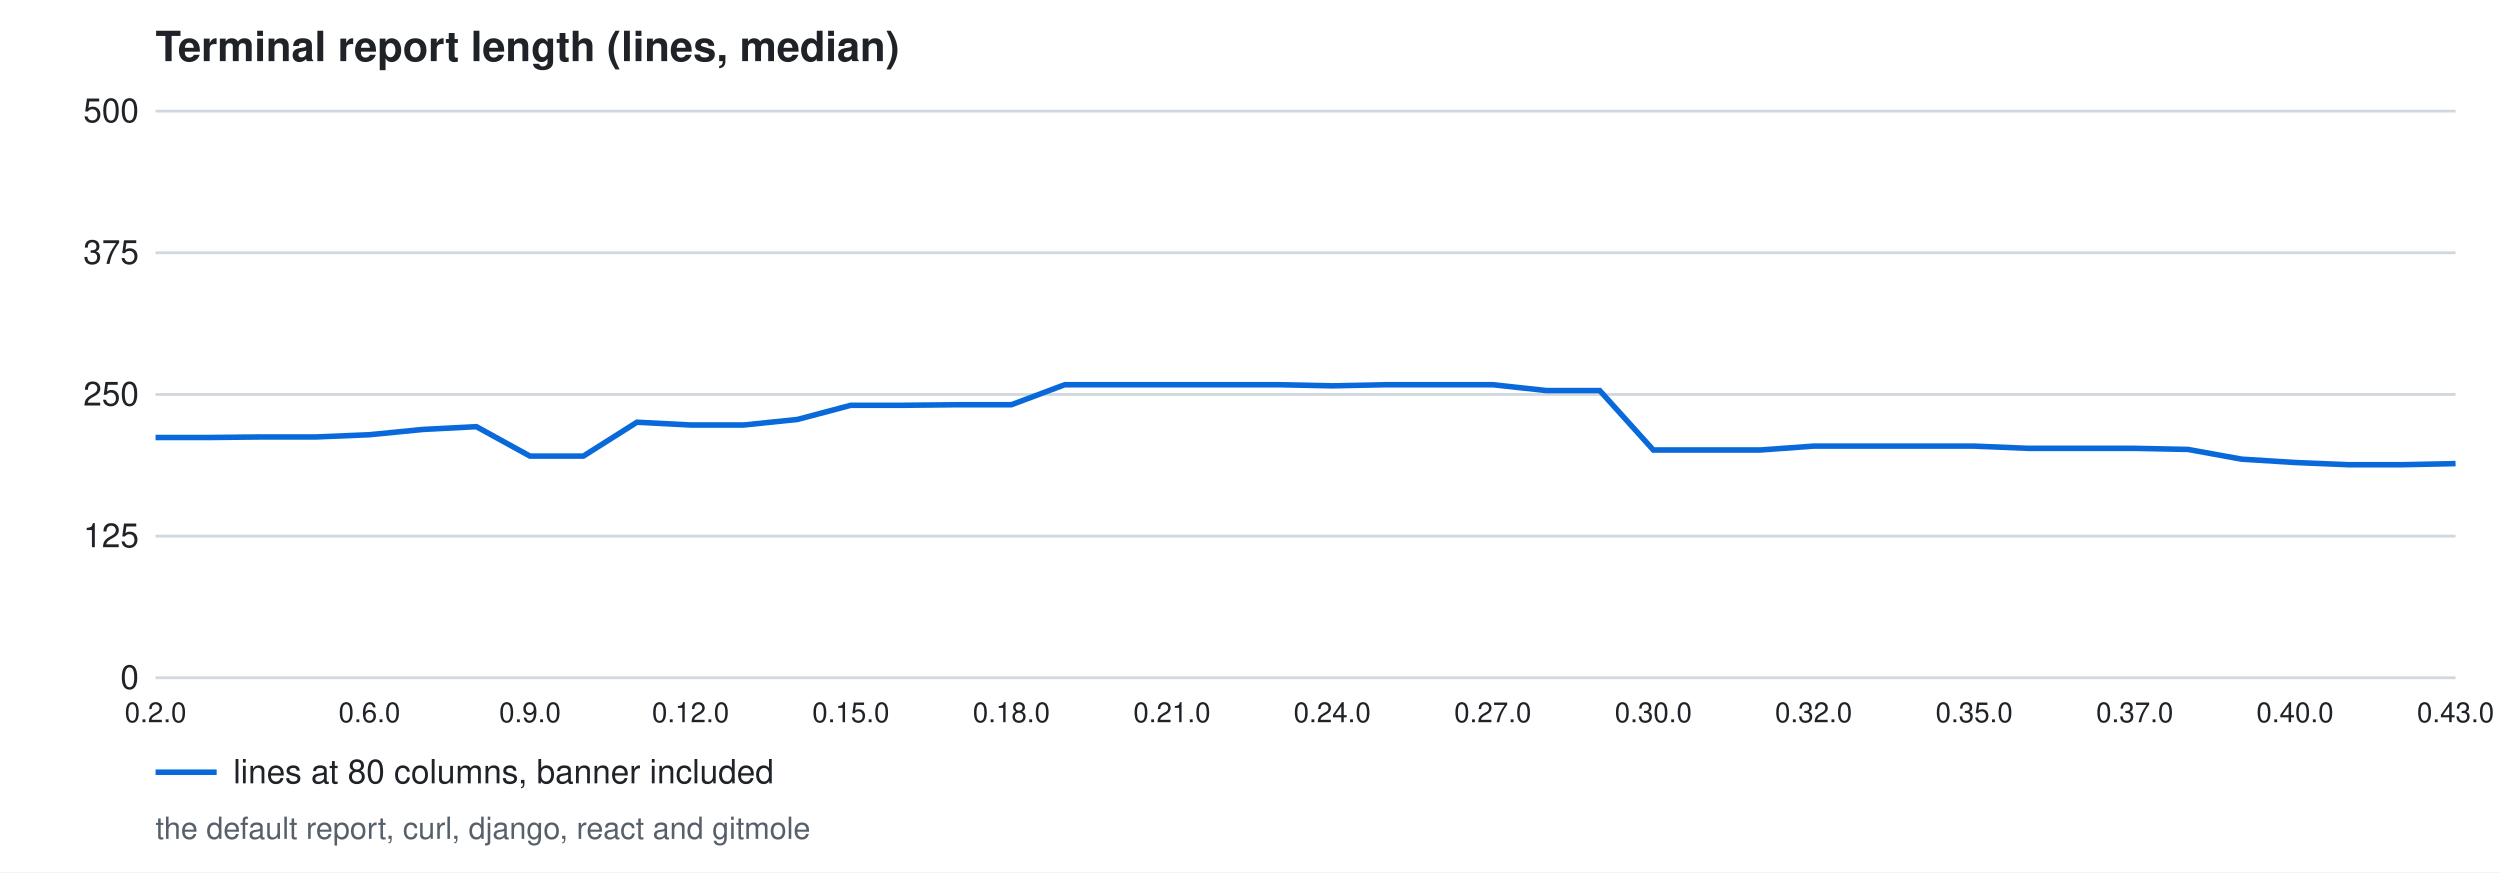
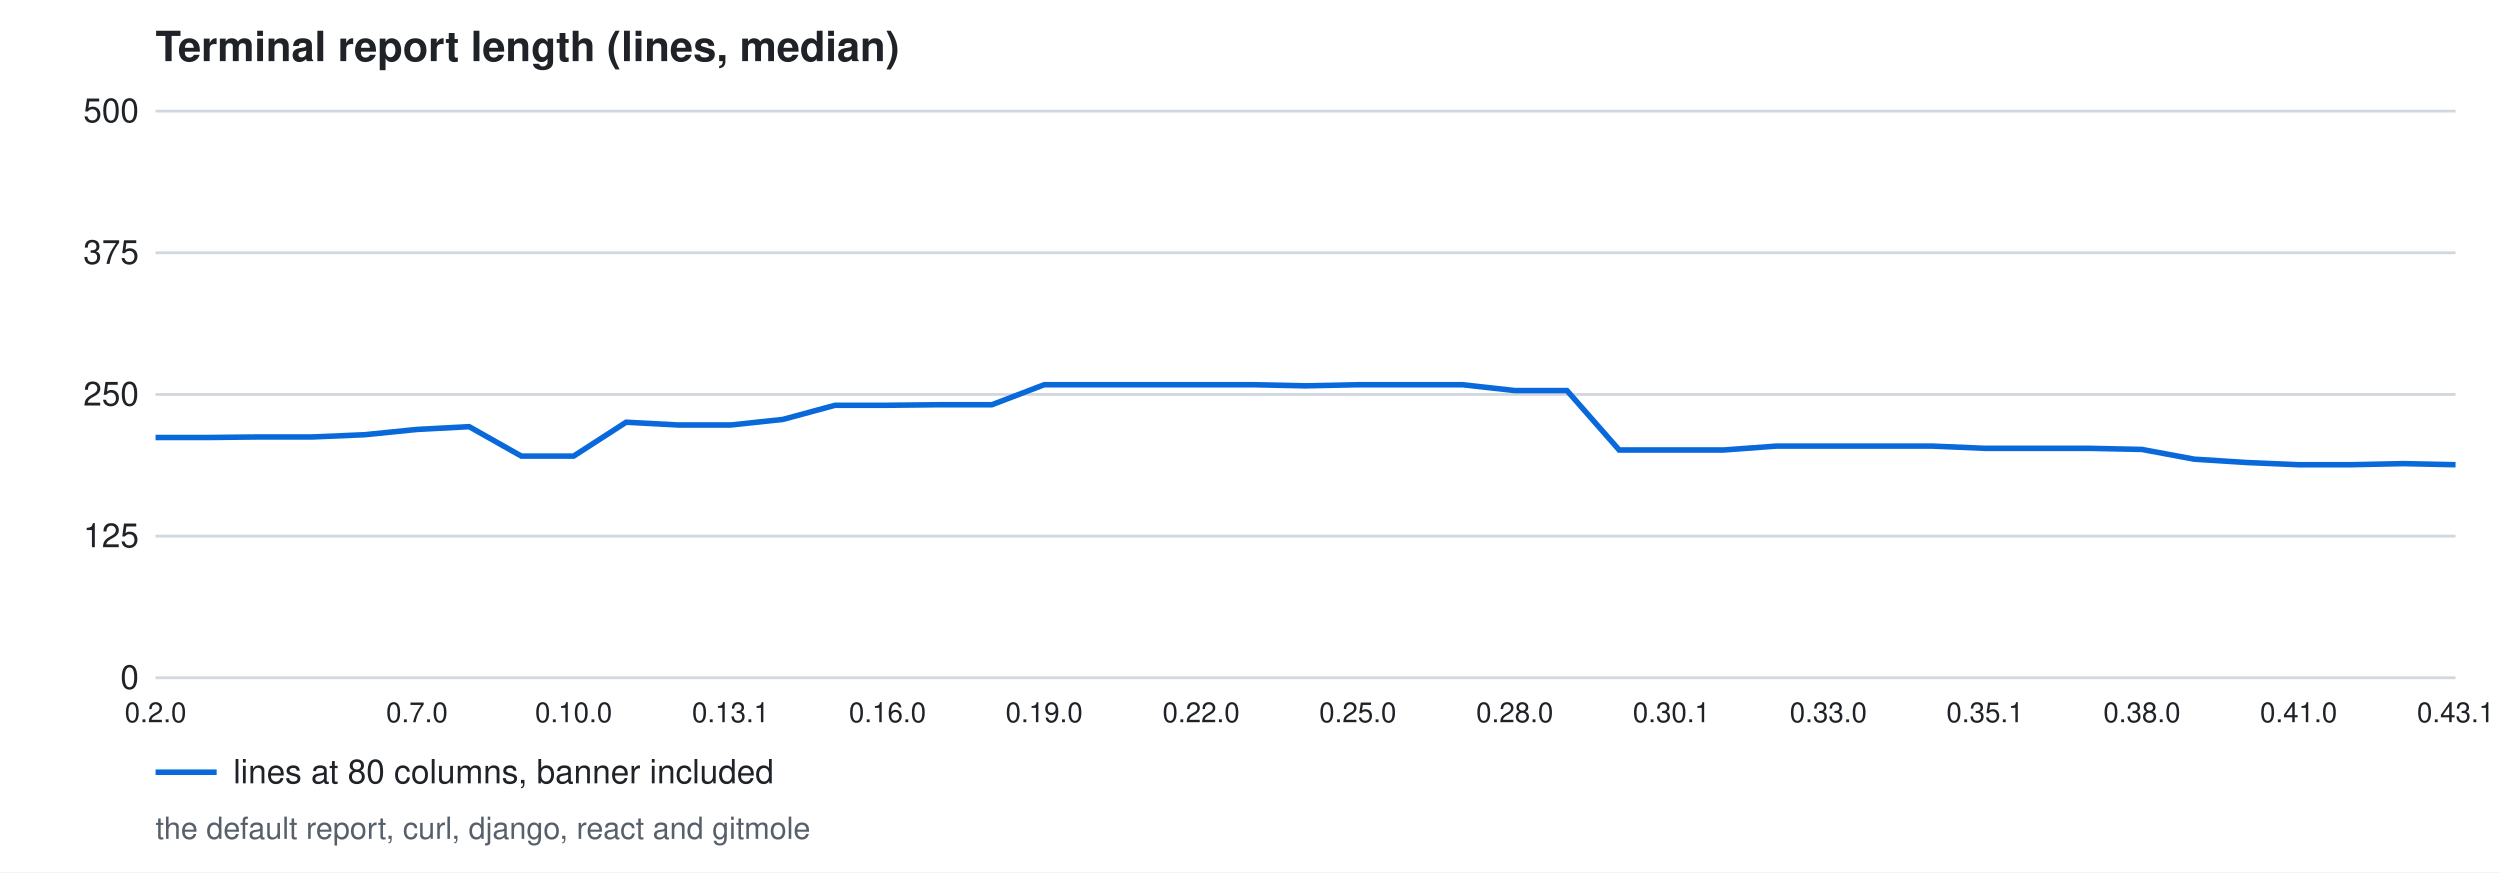
<svg xmlns="http://www.w3.org/2000/svg" width="900" height="314" viewBox="0 0 900 314" font-family="-apple-system,Segoe UI,Helvetica,Arial,sans-serif" font-size="12">
  <rect width="900" height="314" fill="#ffffff" />
  <text x="56" y="22" font-size="15" font-weight="600" fill="#1f2328">Terminal report length (lines, median)</text>
  <line x1="56" y1="244.0" x2="884" y2="244.0" stroke="#d0d7de" stroke-width="1" />
  <text x="50" y="248.0" text-anchor="end" fill="#1f2328">0</text>
  <line x1="56" y1="193.0" x2="884" y2="193.0" stroke="#d0d7de" stroke-width="1" />
  <text x="50" y="197.0" text-anchor="end" fill="#1f2328">125</text>
  <line x1="56" y1="142.0" x2="884" y2="142.0" stroke="#d0d7de" stroke-width="1" />
  <text x="50" y="146.0" text-anchor="end" fill="#1f2328">250</text>
  <line x1="56" y1="91.0" x2="884" y2="91.0" stroke="#d0d7de" stroke-width="1" />
  <text x="50" y="95.0" text-anchor="end" fill="#1f2328">375</text>
  <line x1="56" y1="40.0" x2="884" y2="40.0" stroke="#d0d7de" stroke-width="1" />
  <text x="50" y="44.0" text-anchor="end" fill="#1f2328">500</text>
  <text x="56.0" y="260" text-anchor="middle" fill="#1f2328" font-size="10">0.2.0</text>
-   <text x="133.0" y="260" text-anchor="middle" fill="#1f2328" font-size="10">0.6.0</text>
-   <text x="190.8" y="260" text-anchor="middle" fill="#1f2328" font-size="10">0.9.0</text>
-   <text x="248.6" y="260" text-anchor="middle" fill="#1f2328" font-size="10">0.12.0</text>
-   <text x="306.3" y="260" text-anchor="middle" fill="#1f2328" font-size="10">0.15.0</text>
-   <text x="364.1" y="260" text-anchor="middle" fill="#1f2328" font-size="10">0.18.0</text>
-   <text x="421.9" y="260" text-anchor="middle" fill="#1f2328" font-size="10">0.21.0</text>
-   <text x="479.6" y="260" text-anchor="middle" fill="#1f2328" font-size="10">0.24.0</text>
-   <text x="537.4" y="260" text-anchor="middle" fill="#1f2328" font-size="10">0.27.0</text>
-   <text x="595.2" y="260" text-anchor="middle" fill="#1f2328" font-size="10">0.30.0</text>
-   <text x="652.9" y="260" text-anchor="middle" fill="#1f2328" font-size="10">0.32.0</text>
-   <text x="710.7" y="260" text-anchor="middle" fill="#1f2328" font-size="10">0.35.0</text>
-   <text x="768.5" y="260" text-anchor="middle" fill="#1f2328" font-size="10">0.37.0</text>
-   <text x="826.2" y="260" text-anchor="middle" fill="#1f2328" font-size="10">0.40.0</text>
-   <text x="884.0" y="260" text-anchor="middle" fill="#1f2328" font-size="10">0.43.0</text>
-   <polyline points="56.0,157.5 75.3,157.5 94.5,157.3 113.8,157.3 133.0,156.5 152.3,154.6 171.5,153.6 190.8,164.2 210.0,164.2 229.3,152.0 248.6,153.0 267.8,153.0 287.1,151.0 306.3,145.9 325.6,145.9 344.8,145.7 364.1,145.7 383.3,138.5 402.6,138.5 421.9,138.5 441.1,138.5 460.4,138.5 479.6,138.9 498.9,138.5 518.1,138.5 537.4,138.5 556.7,140.6 575.9,140.6 595.2,162.0 614.4,162.0 633.7,162.0 652.9,160.6 672.2,160.6 691.4,160.6 710.7,160.6 730.0,161.4 749.2,161.4 768.5,161.4 787.7,161.8 807.0,165.3 826.2,166.5 845.5,167.3 864.7,167.3 884.0,166.9" fill="none" stroke="#0969da" stroke-width="2" />
+   <text x="150.1" y="260" text-anchor="middle" fill="#1f2328" font-size="10">0.7.0</text>
+   <text x="206.5" y="260" text-anchor="middle" fill="#1f2328" font-size="10">0.10.0</text>
+   <text x="263.0" y="260" text-anchor="middle" fill="#1f2328" font-size="10">0.13.1</text>
+   <text x="319.5" y="260" text-anchor="middle" fill="#1f2328" font-size="10">0.16.0</text>
+   <text x="375.9" y="260" text-anchor="middle" fill="#1f2328" font-size="10">0.19.0</text>
+   <text x="432.4" y="260" text-anchor="middle" fill="#1f2328" font-size="10">0.22.0</text>
+   <text x="488.8" y="260" text-anchor="middle" fill="#1f2328" font-size="10">0.25.0</text>
+   <text x="545.3" y="260" text-anchor="middle" fill="#1f2328" font-size="10">0.28.0</text>
+   <text x="601.7" y="260" text-anchor="middle" fill="#1f2328" font-size="10">0.30.1</text>
+   <text x="658.2" y="260" text-anchor="middle" fill="#1f2328" font-size="10">0.33.0</text>
+   <text x="714.6" y="260" text-anchor="middle" fill="#1f2328" font-size="10">0.35.1</text>
+   <text x="771.1" y="260" text-anchor="middle" fill="#1f2328" font-size="10">0.38.0</text>
+   <text x="827.5" y="260" text-anchor="middle" fill="#1f2328" font-size="10">0.41.0</text>
+   <text x="884.0" y="260" text-anchor="middle" fill="#1f2328" font-size="10">0.43.1</text>
+   <polyline points="56.0,157.5 74.8,157.5 93.6,157.3 112.5,157.3 131.3,156.5 150.1,154.6 168.9,153.6 187.7,164.2 206.5,164.2 225.4,152.0 244.2,153.0 263.0,153.0 281.8,151.0 300.6,145.9 319.5,145.9 338.3,145.7 357.1,145.7 375.9,138.5 394.7,138.5 413.5,138.5 432.4,138.5 451.2,138.5 470.0,138.9 488.8,138.5 507.6,138.5 526.5,138.5 545.3,140.6 564.1,140.6 582.9,162.0 601.7,162.0 620.5,162.0 639.4,160.6 658.2,160.6 677.0,160.6 695.8,160.6 714.6,161.4 733.5,161.4 752.3,161.4 771.1,161.8 789.9,165.3 808.7,166.5 827.5,167.3 846.4,167.3 865.2,166.9 884.0,167.3" fill="none" stroke="#0969da" stroke-width="2" />
  <line x1="56" y1="278" x2="78" y2="278" stroke="#0969da" stroke-width="2" />
  <text x="84" y="282" fill="#1f2328">lines at 80 columns, banner included</text>
  <text x="56" y="302" fill="#57606a" font-size="11">the default report, curl, django, react and gitmole</text>
</svg>
